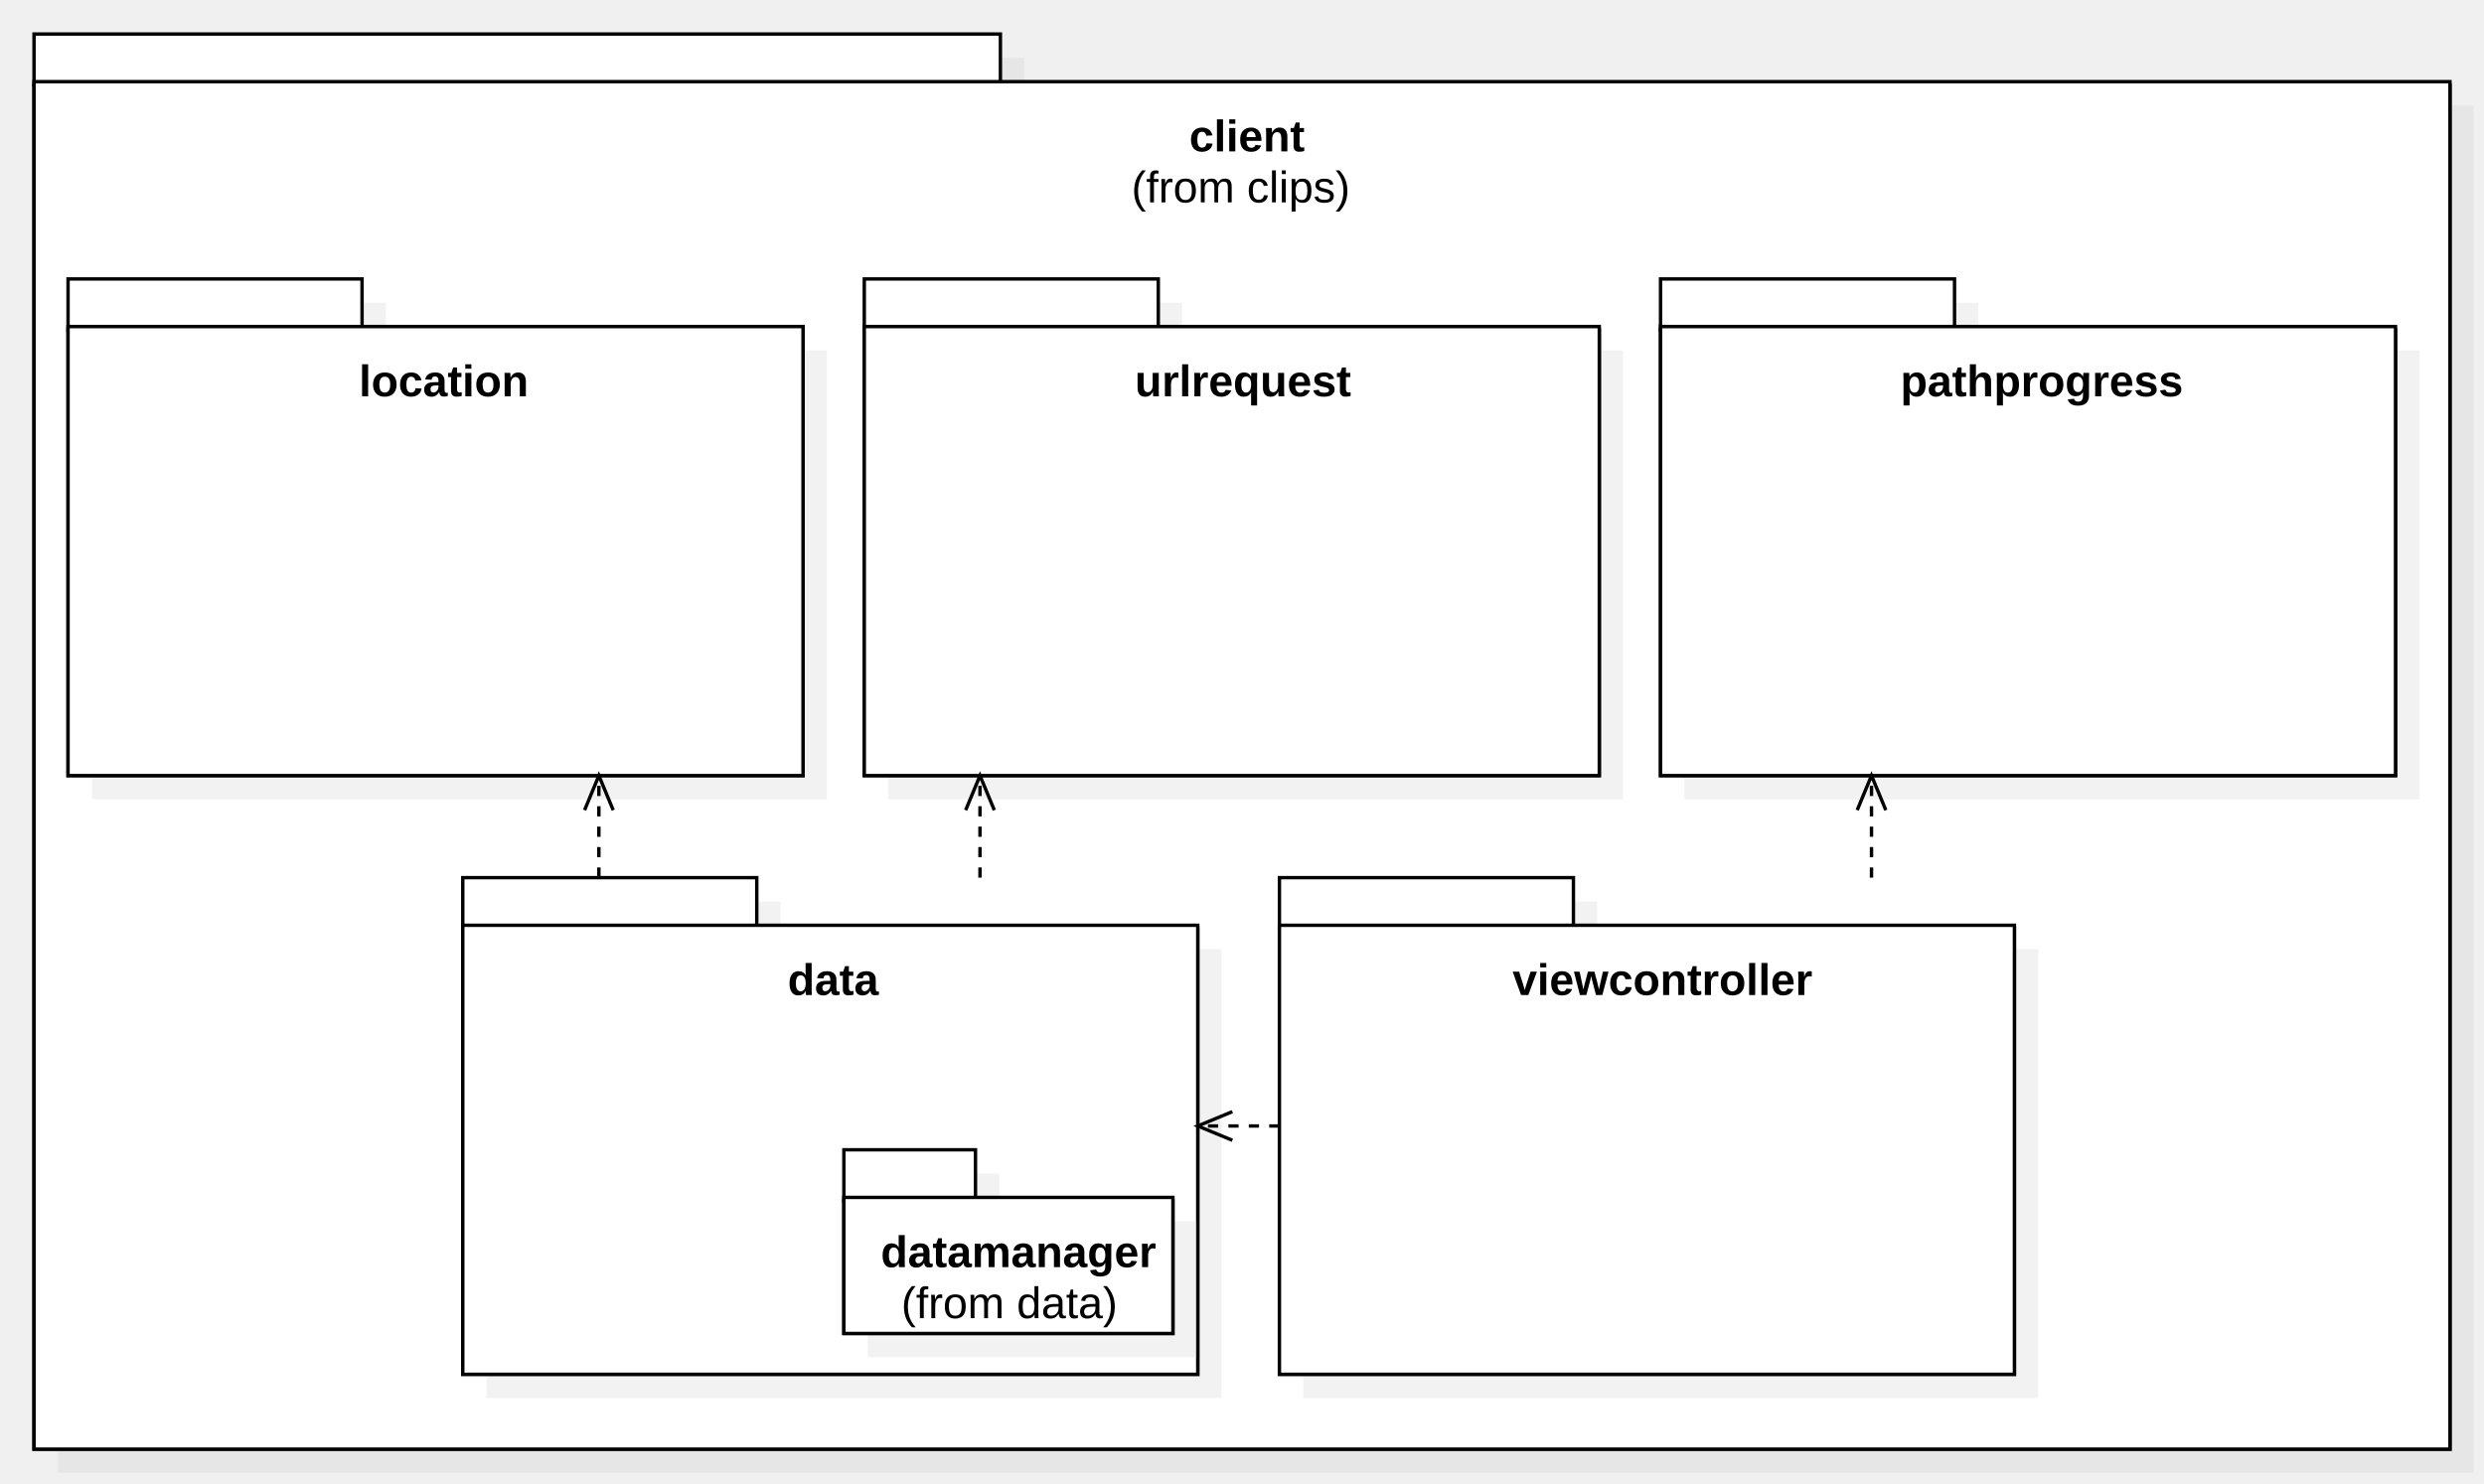
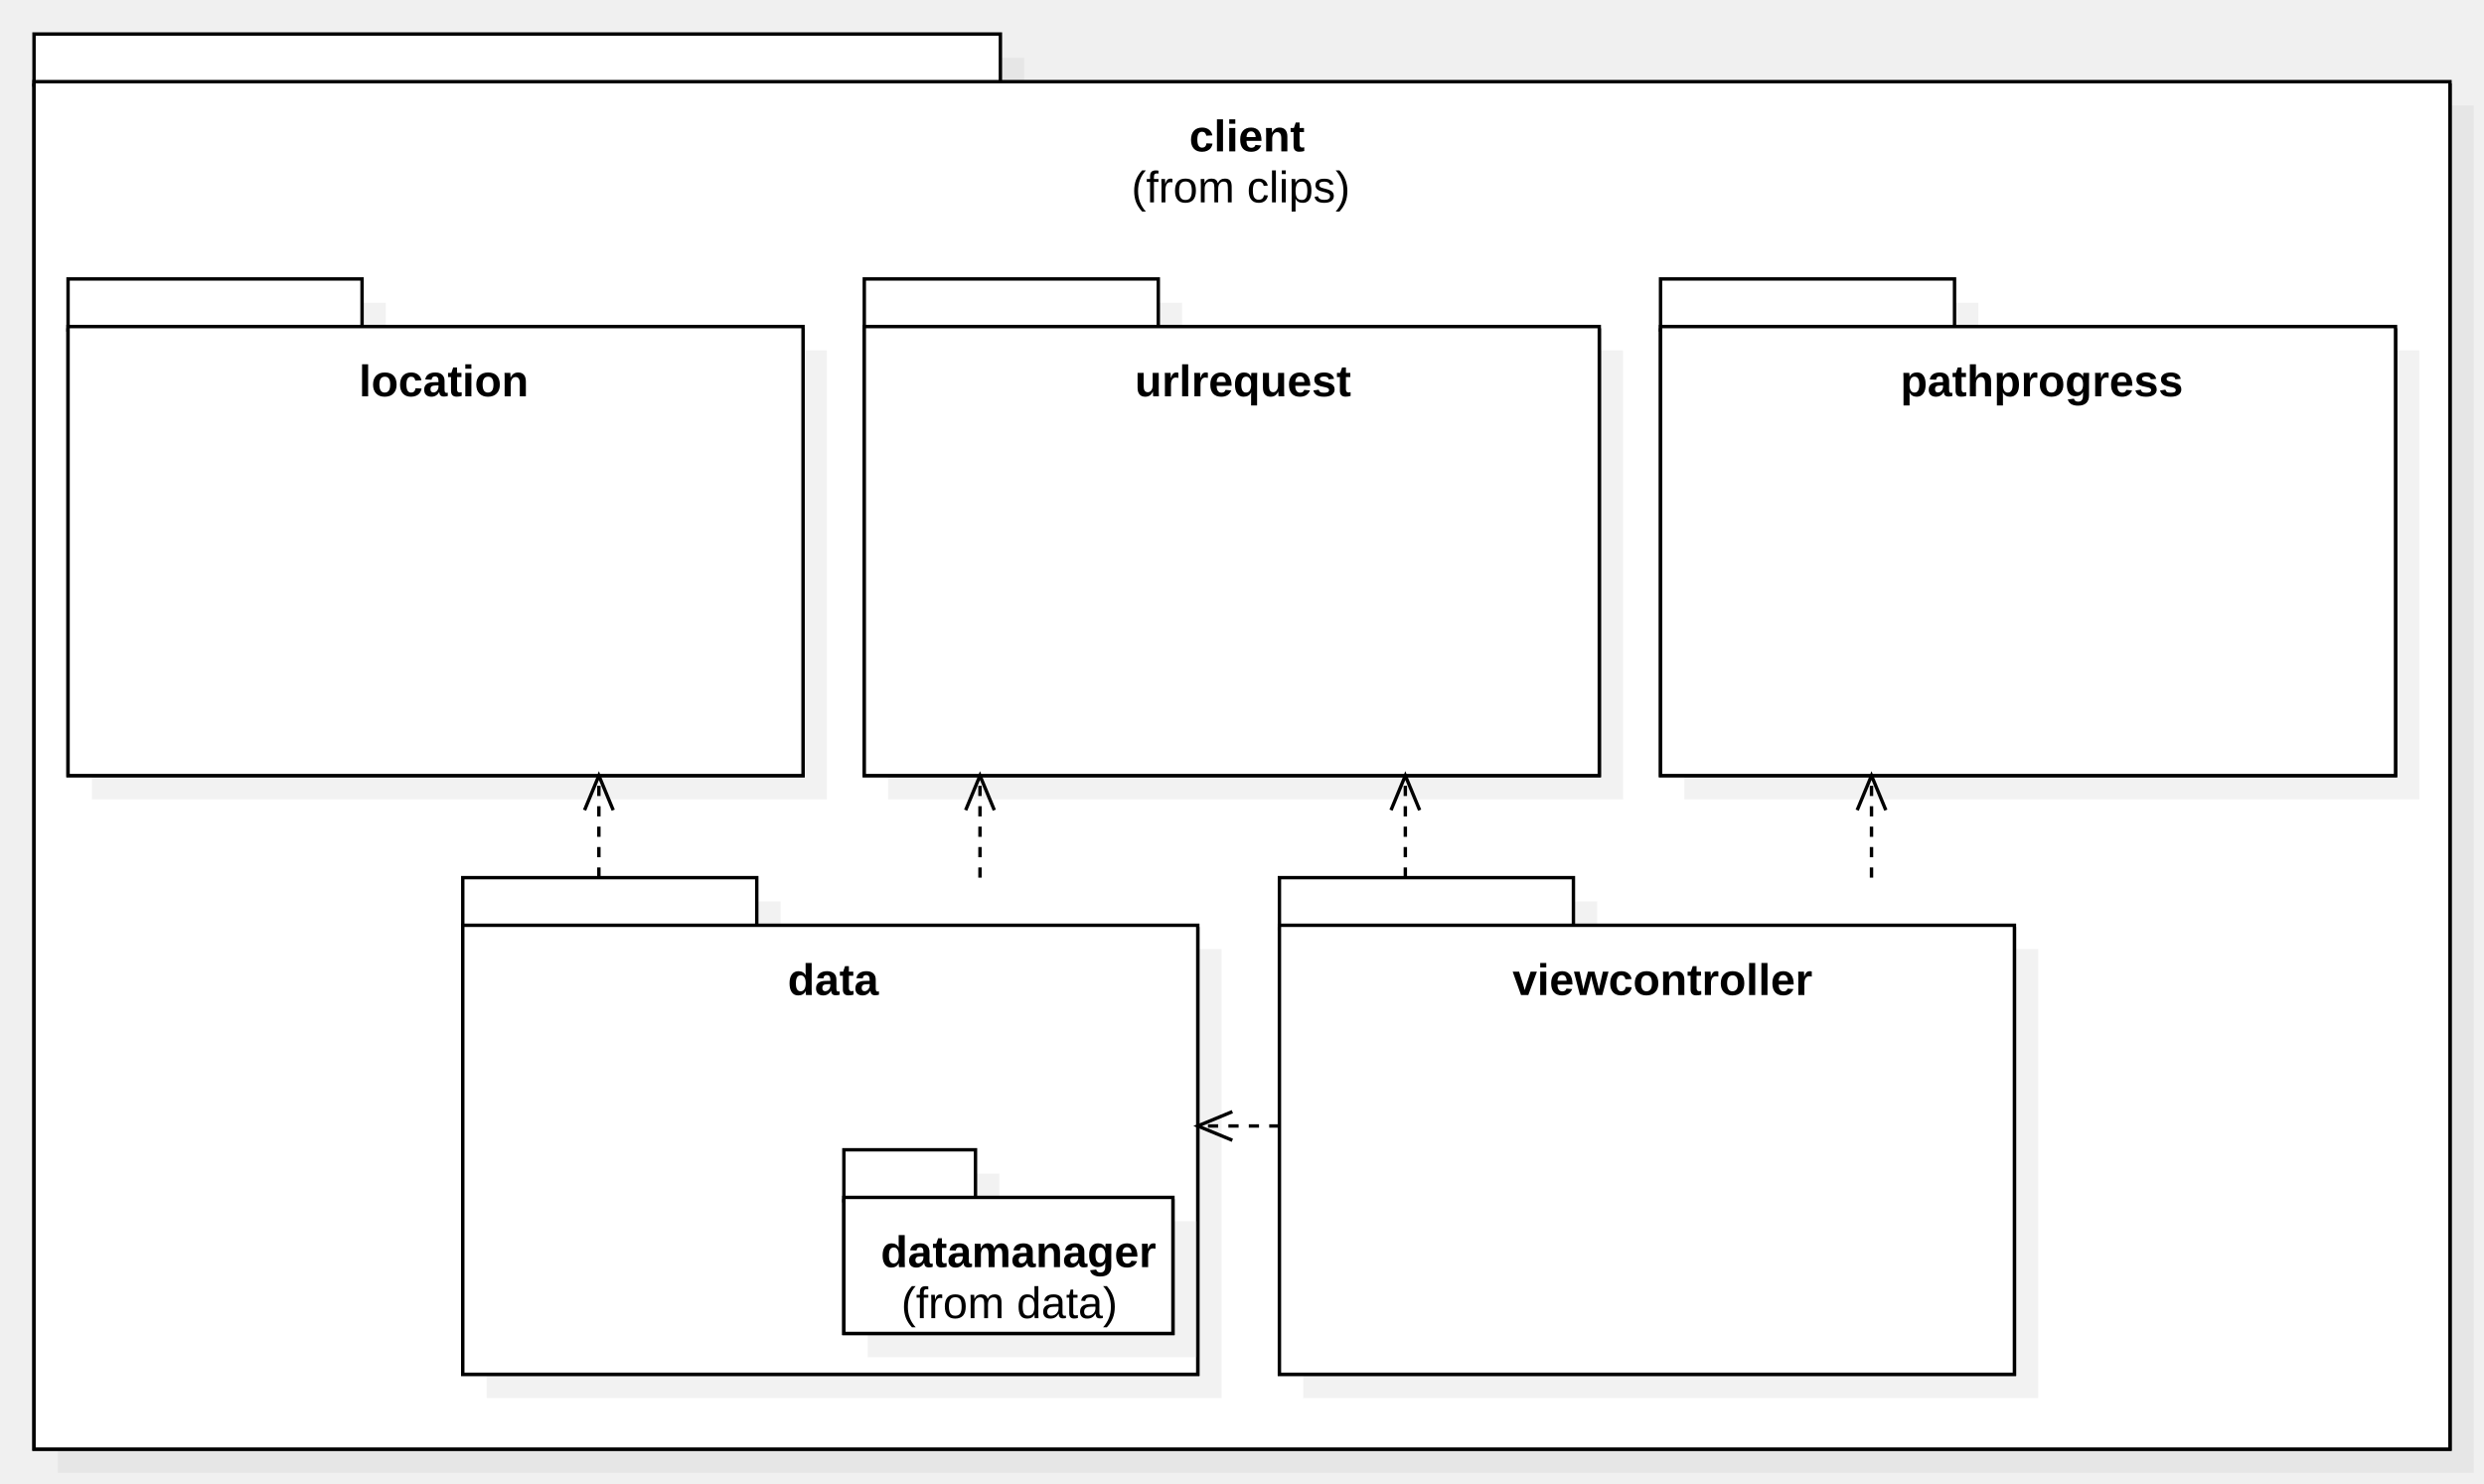
<svg xmlns="http://www.w3.org/2000/svg" version="1.1" width="730" height="436">
  <defs />
  <g>
    <g transform="translate(-104,-86) scale(1,1)">
      <rect fill="#C0C0C0" stroke="none" x="121" y="103" width="284" height="15" opacity="0.2" />
    </g>
    <g transform="translate(-104,-86) scale(1,1)">
      <rect fill="#C0C0C0" stroke="none" x="121" y="117" width="710" height="402" opacity="0.2" />
    </g>
    <g transform="translate(-104,-86) scale(1,1)">
      <rect fill="#ffffff" stroke="none" x="114" y="111" width="710" height="401" />
    </g>
    <g transform="translate(-104,-86) scale(1,1)">
      <path fill="none" stroke="#000000" d="M 114 111 L 824 111 L 824 512 L 114 512 L 114 111 Z Z" stroke-miterlimit="10" />
    </g>
    <g transform="translate(-104,-86) scale(1,1)">
      <rect fill="#ffffff" stroke="none" x="114" y="96" width="284" height="15" />
    </g>
    <g transform="translate(-104,-86) scale(1,1)">
      <path fill="none" stroke="#000000" d="M 114 96 L 398 96 L 398 111 L 114 111 L 114 96 Z Z" stroke-miterlimit="10" />
    </g>
    <g transform="translate(-104,-86) scale(1,1)">
      <rect fill="#ffffff" stroke="none" x="114" y="110" width="710" height="402" />
    </g>
    <g transform="translate(-104,-86) scale(1,1)">
      <path fill="none" stroke="#000000" d="M 114 110 L 824 110 L 824 512 L 114 512 L 114 110 Z Z" stroke-miterlimit="10" />
    </g>
    <g transform="translate(-104,-86) scale(1,1)">
      <g>
        <path fill="none" stroke="none" />
        <text fill="#000000" stroke="none" font-family="Arial" font-size="13px" font-style="normal" font-weight="bold" text-decoration="none" x="453.5" y="130.5">client</text>
      </g>
    </g>
    <g transform="translate(-104,-86) scale(1,1)">
      <g>
        <path fill="none" stroke="none" />
        <text fill="#000000" stroke="none" font-family="Arial" font-size="13px" font-style="normal" font-weight="normal" text-decoration="none" x="436.5" y="145.5">(from clips)</text>
      </g>
    </g>
    <g transform="translate(-104,-86) scale(1,1)">
      <rect fill="#C0C0C0" stroke="none" x="487" y="351" width="86.4" height="15" opacity="0.2" />
    </g>
    <g transform="translate(-104,-86) scale(1,1)">
      <rect fill="#C0C0C0" stroke="none" x="487" y="365" width="216" height="132" opacity="0.2" />
    </g>
    <g transform="translate(-104,-86) scale(1,1)">
      <rect fill="#ffffff" stroke="none" x="480" y="359" width="216" height="131" />
    </g>
    <g transform="translate(-104,-86) scale(1,1)">
      <path fill="none" stroke="#000000" d="M 480 359 L 696 359 L 696 490 L 480 490 L 480 359 Z Z" stroke-miterlimit="10" />
    </g>
    <g transform="translate(-104,-86) scale(1,1)">
      <rect fill="#ffffff" stroke="none" x="480" y="344" width="86.4" height="15" />
    </g>
    <g transform="translate(-104,-86) scale(1,1)">
      <path fill="none" stroke="#000000" d="M 480 344 L 566.4 344 L 566.4 359 L 480 359 L 480 344 Z Z" stroke-miterlimit="10" />
    </g>
    <g transform="translate(-104,-86) scale(1,1)">
      <rect fill="#ffffff" stroke="none" x="480" y="358" width="216" height="132" />
    </g>
    <g transform="translate(-104,-86) scale(1,1)">
      <path fill="none" stroke="#000000" d="M 480 358 L 696 358 L 696 490 L 480 490 L 480 358 Z Z" stroke-miterlimit="10" />
    </g>
    <g transform="translate(-104,-86) scale(1,1)">
      <g>
        <path fill="none" stroke="none" />
        <text fill="#000000" stroke="none" font-family="Arial" font-size="13px" font-style="normal" font-weight="bold" text-decoration="none" x="548.5" y="378.5">viewcontroller</text>
      </g>
    </g>
    <g transform="translate(-104,-86) scale(1,1)">
      <rect fill="#C0C0C0" stroke="none" x="359" y="406" width="38.68" height="15" opacity="0.2" />
    </g>
    <g transform="translate(-104,-86) scale(1,1)">
      <rect fill="#C0C0C0" stroke="none" x="359" y="420" width="96.699" height="40" opacity="0.2" />
    </g>
    <g transform="translate(-104,-86) scale(1,1)">
      <rect fill="#ffffff" stroke="none" x="352" y="414" width="96.699" height="39" />
    </g>
    <g transform="translate(-104,-86) scale(1,1)">
      <path fill="none" stroke="#000000" d="M 352 414 L 448.699 414 L 448.699 453 L 352 453 L 352 414 Z Z" stroke-miterlimit="10" />
    </g>
    <g transform="translate(-104,-86) scale(1,1)">
      <rect fill="#ffffff" stroke="none" x="352" y="399" width="38.68" height="15" />
    </g>
    <g transform="translate(-104,-86) scale(1,1)">
      <path fill="none" stroke="#000000" d="M 352 399 L 390.68 399 L 390.68 414 L 352 414 L 352 399 Z Z" stroke-miterlimit="10" />
    </g>
    <g transform="translate(-104,-86) scale(1,1)">
      <rect fill="#ffffff" stroke="none" x="352" y="413" width="96.699" height="40" />
    </g>
    <g transform="translate(-104,-86) scale(1,1)">
      <path fill="none" stroke="#000000" d="M 352 413 L 448.699 413 L 448.699 453 L 352 453 L 352 413 Z Z" stroke-miterlimit="10" />
    </g>
    <g transform="translate(-104,-86) scale(1,1)">
      <g>
        <path fill="none" stroke="none" />
        <text fill="#000000" stroke="none" font-family="Arial" font-size="13px" font-style="normal" font-weight="bold" text-decoration="none" x="362.85" y="433.5">datamanager</text>
      </g>
    </g>
    <g transform="translate(-104,-86) scale(1,1)">
      <g>
        <path fill="none" stroke="none" />
        <text fill="#000000" stroke="none" font-family="Arial" font-size="13px" font-style="normal" font-weight="normal" text-decoration="none" x="368.85" y="448.5">(from data)</text>
      </g>
    </g>
    <g transform="translate(-104,-86) scale(1,1)">
      <rect fill="#C0C0C0" stroke="none" x="131" y="175" width="86.4" height="15" opacity="0.2" />
    </g>
    <g transform="translate(-104,-86) scale(1,1)">
      <rect fill="#C0C0C0" stroke="none" x="131" y="189" width="216" height="132" opacity="0.2" />
    </g>
    <g transform="translate(-104,-86) scale(1,1)">
      <rect fill="#ffffff" stroke="none" x="124" y="183" width="216" height="131" />
    </g>
    <g transform="translate(-104,-86) scale(1,1)">
      <path fill="none" stroke="#000000" d="M 124 183 L 340 183 L 340 314 L 124 314 L 124 183 Z Z" stroke-miterlimit="10" />
    </g>
    <g transform="translate(-104,-86) scale(1,1)">
      <rect fill="#ffffff" stroke="none" x="124" y="168" width="86.4" height="15" />
    </g>
    <g transform="translate(-104,-86) scale(1,1)">
      <path fill="none" stroke="#000000" d="M 124 168 L 210.4 168 L 210.4 183 L 124 183 L 124 168 Z Z" stroke-miterlimit="10" />
    </g>
    <g transform="translate(-104,-86) scale(1,1)">
      <rect fill="#ffffff" stroke="none" x="124" y="182" width="216" height="132" />
    </g>
    <g transform="translate(-104,-86) scale(1,1)">
      <path fill="none" stroke="#000000" d="M 124 182 L 340 182 L 340 314 L 124 314 L 124 182 Z Z" stroke-miterlimit="10" />
    </g>
    <g transform="translate(-104,-86) scale(1,1)">
      <g>
        <path fill="none" stroke="none" />
        <text fill="#000000" stroke="none" font-family="Arial" font-size="13px" font-style="normal" font-weight="bold" text-decoration="none" x="209.5" y="202.5">location</text>
      </g>
    </g>
    <g transform="translate(-104,-86) scale(1,1)">
      <rect fill="#C0C0C0" stroke="none" x="365" y="175" width="86.4" height="15" opacity="0.2" />
    </g>
    <g transform="translate(-104,-86) scale(1,1)">
      <rect fill="#C0C0C0" stroke="none" x="365" y="189" width="216" height="132" opacity="0.2" />
    </g>
    <g transform="translate(-104,-86) scale(1,1)">
      <rect fill="#ffffff" stroke="none" x="358" y="183" width="216" height="131" />
    </g>
    <g transform="translate(-104,-86) scale(1,1)">
      <path fill="none" stroke="#000000" d="M 358 183 L 574 183 L 574 314 L 358 314 L 358 183 Z Z" stroke-miterlimit="10" />
    </g>
    <g transform="translate(-104,-86) scale(1,1)">
      <rect fill="#ffffff" stroke="none" x="358" y="168" width="86.4" height="15" />
    </g>
    <g transform="translate(-104,-86) scale(1,1)">
      <path fill="none" stroke="#000000" d="M 358 168 L 444.4 168 L 444.4 183 L 358 183 L 358 168 Z Z" stroke-miterlimit="10" />
    </g>
    <g transform="translate(-104,-86) scale(1,1)">
      <rect fill="#ffffff" stroke="none" x="358" y="182" width="216" height="132" />
    </g>
    <g transform="translate(-104,-86) scale(1,1)">
      <path fill="none" stroke="#000000" d="M 358 182 L 574 182 L 574 314 L 358 314 L 358 182 Z Z" stroke-miterlimit="10" />
    </g>
    <g transform="translate(-104,-86) scale(1,1)">
      <g>
        <path fill="none" stroke="none" />
        <text fill="#000000" stroke="none" font-family="Arial" font-size="13px" font-style="normal" font-weight="bold" text-decoration="none" x="437.5" y="202.5">urlrequest</text>
      </g>
    </g>
    <g transform="translate(-104,-86) scale(1,1)">
      <rect fill="#C0C0C0" stroke="none" x="247" y="351" width="86.4" height="15" opacity="0.2" />
    </g>
    <g transform="translate(-104,-86) scale(1,1)">
      <rect fill="#C0C0C0" stroke="none" x="247" y="365" width="216" height="132" opacity="0.2" />
    </g>
    <g transform="translate(-104,-86) scale(1,1)">
      <rect fill="#ffffff" stroke="none" x="240" y="359" width="216" height="131" />
    </g>
    <g transform="translate(-104,-86) scale(1,1)">
      <path fill="none" stroke="#000000" d="M 240 359 L 456 359 L 456 490 L 240 490 L 240 359 Z Z" stroke-miterlimit="10" />
    </g>
    <g transform="translate(-104,-86) scale(1,1)">
      <rect fill="#ffffff" stroke="none" x="240" y="344" width="86.4" height="15" />
    </g>
    <g transform="translate(-104,-86) scale(1,1)">
      <path fill="none" stroke="#000000" d="M 240 344 L 326.4 344 L 326.4 359 L 240 359 L 240 344 Z Z" stroke-miterlimit="10" />
    </g>
    <g transform="translate(-104,-86) scale(1,1)">
      <rect fill="#ffffff" stroke="none" x="240" y="358" width="216" height="132" />
    </g>
    <g transform="translate(-104,-86) scale(1,1)">
      <path fill="none" stroke="#000000" d="M 240 358 L 456 358 L 456 490 L 240 490 L 240 358 Z Z" stroke-miterlimit="10" />
    </g>
    <g transform="translate(-104,-86) scale(1,1)">
      <g>
        <path fill="none" stroke="none" />
        <text fill="#000000" stroke="none" font-family="Arial" font-size="13px" font-style="normal" font-weight="bold" text-decoration="none" x="335.5" y="378.5">data</text>
      </g>
    </g>
    <g transform="translate(-104,-86) scale(1,1)">
      <rect fill="#C0C0C0" stroke="none" x="359" y="431" width="38.68" height="15" opacity="0.2" />
    </g>
    <g transform="translate(-104,-86) scale(1,1)">
      <rect fill="#C0C0C0" stroke="none" x="359" y="445" width="96.699" height="40" opacity="0.2" />
    </g>
    <g transform="translate(-104,-86) scale(1,1)">
      <rect fill="#ffffff" stroke="none" x="352" y="439" width="96.699" height="39" />
    </g>
    <g transform="translate(-104,-86) scale(1,1)">
      <path fill="none" stroke="#000000" d="M 352 439 L 448.699 439 L 448.699 478 L 352 478 L 352 439 Z Z" stroke-miterlimit="10" />
    </g>
    <g transform="translate(-104,-86) scale(1,1)">
      <rect fill="#ffffff" stroke="none" x="352" y="424" width="38.68" height="15" />
    </g>
    <g transform="translate(-104,-86) scale(1,1)">
      <path fill="none" stroke="#000000" d="M 352 424 L 390.68 424 L 390.68 439 L 352 439 L 352 424 Z Z" stroke-miterlimit="10" />
    </g>
    <g transform="translate(-104,-86) scale(1,1)">
      <rect fill="#ffffff" stroke="none" x="352" y="438" width="96.699" height="40" />
    </g>
    <g transform="translate(-104,-86) scale(1,1)">
      <path fill="none" stroke="#000000" d="M 352 438 L 448.699 438 L 448.699 478 L 352 478 L 352 438 Z Z" stroke-miterlimit="10" />
    </g>
    <g transform="translate(-104,-86) scale(1,1)">
      <g>
        <path fill="none" stroke="none" />
        <text fill="#000000" stroke="none" font-family="Arial" font-size="13px" font-style="normal" font-weight="bold" text-decoration="none" x="362.85" y="458.5">datamanager</text>
      </g>
    </g>
    <g transform="translate(-104,-86) scale(1,1)">
      <g>
        <path fill="none" stroke="none" />
        <text fill="#000000" stroke="none" font-family="Arial" font-size="13px" font-style="normal" font-weight="normal" text-decoration="none" x="368.85" y="473.5">(from data)</text>
      </g>
    </g>
    <g transform="translate(-104,-86) scale(1,1)">
      <path fill="none" stroke="#000000" d="M 480 417 L 456 417" stroke-miterlimit="10" stroke-dasharray="3" />
    </g>
    <g transform="translate(-104,-86) scale(1,1)">
      <path fill="none" stroke="#000000" d="M 466.163 412.79 L 456 417 L 466.163 421.21" stroke-miterlimit="10" />
    </g>
    <g transform="translate(-104,-86) scale(1,1)">
      <path fill="none" stroke="#000000" d="M 280 344 L 280 314" stroke-miterlimit="10" stroke-dasharray="3" />
    </g>
    <g transform="translate(-104,-86) scale(1,1)">
      <path fill="none" stroke="#000000" d="M 284.21 324.163 L 280 314 L 275.79 324.163" stroke-miterlimit="10" />
    </g>
    <g transform="translate(-104,-86) scale(1,1)">
      <path fill="none" stroke="#000000" d="M 392 344 L 392 314" stroke-miterlimit="10" stroke-dasharray="3" />
    </g>
    <g transform="translate(-104,-86) scale(1,1)">
      <path fill="none" stroke="#000000" d="M 396.21 324.163 L 392 314 L 387.79 324.163" stroke-miterlimit="10" />
    </g>
    <g transform="translate(-104,-86) scale(1,1)">
      <rect fill="#C0C0C0" stroke="none" x="599" y="175" width="86.4" height="15" opacity="0.2" />
    </g>
    <g transform="translate(-104,-86) scale(1,1)">
      <rect fill="#C0C0C0" stroke="none" x="599" y="189" width="216" height="132" opacity="0.2" />
    </g>
    <g transform="translate(-104,-86) scale(1,1)">
      <rect fill="#ffffff" stroke="none" x="592" y="183" width="216" height="131" />
    </g>
    <g transform="translate(-104,-86) scale(1,1)">
      <path fill="none" stroke="#000000" d="M 592 183 L 808 183 L 808 314 L 592 314 L 592 183 Z Z" stroke-miterlimit="10" />
    </g>
    <g transform="translate(-104,-86) scale(1,1)">
      <rect fill="#ffffff" stroke="none" x="592" y="168" width="86.4" height="15" />
    </g>
    <g transform="translate(-104,-86) scale(1,1)">
      <path fill="none" stroke="#000000" d="M 592 168 L 678.4 168 L 678.4 183 L 592 183 L 592 168 Z Z" stroke-miterlimit="10" />
    </g>
    <g transform="translate(-104,-86) scale(1,1)">
      <rect fill="#ffffff" stroke="none" x="592" y="182" width="216" height="132" />
    </g>
    <g transform="translate(-104,-86) scale(1,1)">
      <path fill="none" stroke="#000000" d="M 592 182 L 808 182 L 808 314 L 592 314 L 592 182 Z Z" stroke-miterlimit="10" />
    </g>
    <g transform="translate(-104,-86) scale(1,1)">
      <g>
        <path fill="none" stroke="none" />
        <text fill="#000000" stroke="none" font-family="Arial" font-size="13px" font-style="normal" font-weight="bold" text-decoration="none" x="662.5" y="202.5">pathprogress</text>
      </g>
    </g>
    <g transform="translate(-104,-86) scale(1,1)">
      <path fill="none" stroke="#000000" d="M 654 344 L 654 314" stroke-miterlimit="10" stroke-dasharray="3" />
    </g>
    <g transform="translate(-104,-86) scale(1,1)">
      <path fill="none" stroke="#000000" d="M 658.21 324.163 L 654 314 L 649.79 324.163" stroke-miterlimit="10" />
    </g>
+     <g transform="translate(-104,-86) scale(1,1)">
+       <path fill="none" stroke="#000000" d="M 517 344 L 517 314" stroke-miterlimit="10" stroke-dasharray="3" />
+     </g>
+     <g transform="translate(-104,-86) scale(1,1)">
+       <path fill="none" stroke="#000000" d="M 521.21 324.163 L 517 314 L 512.79 324.163" stroke-miterlimit="10" />
+     </g>
  </g>
</svg>
